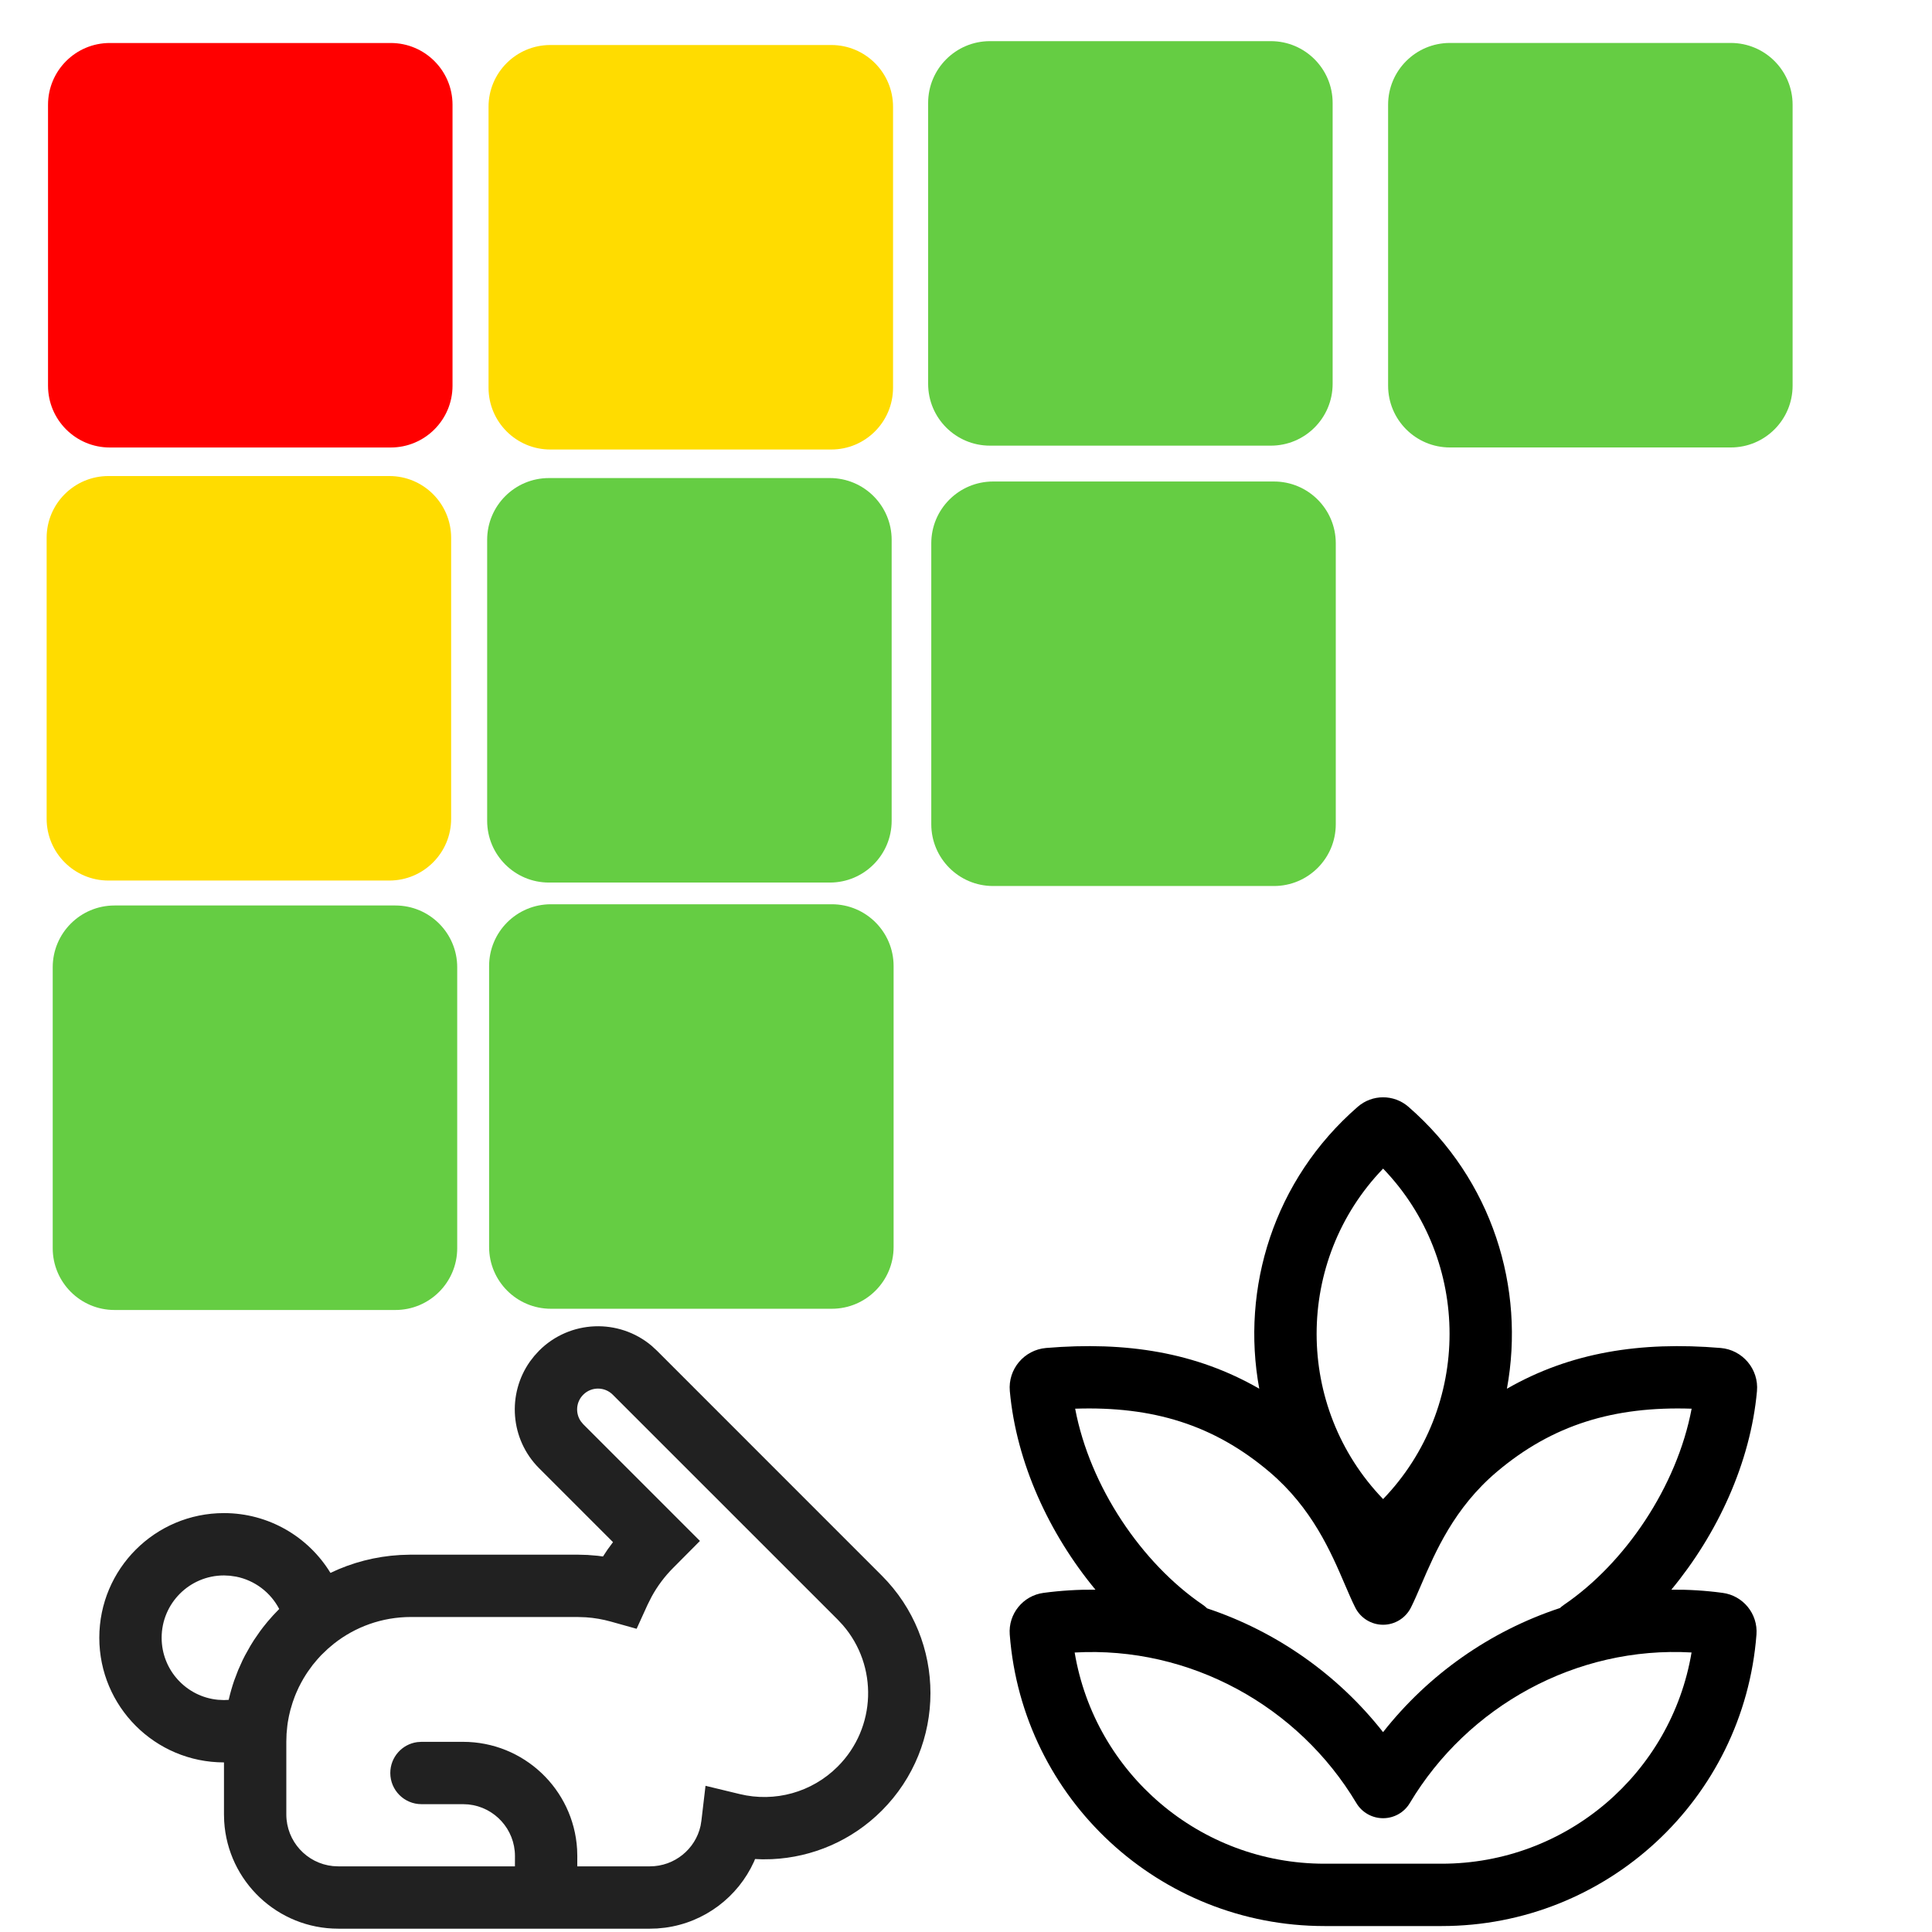
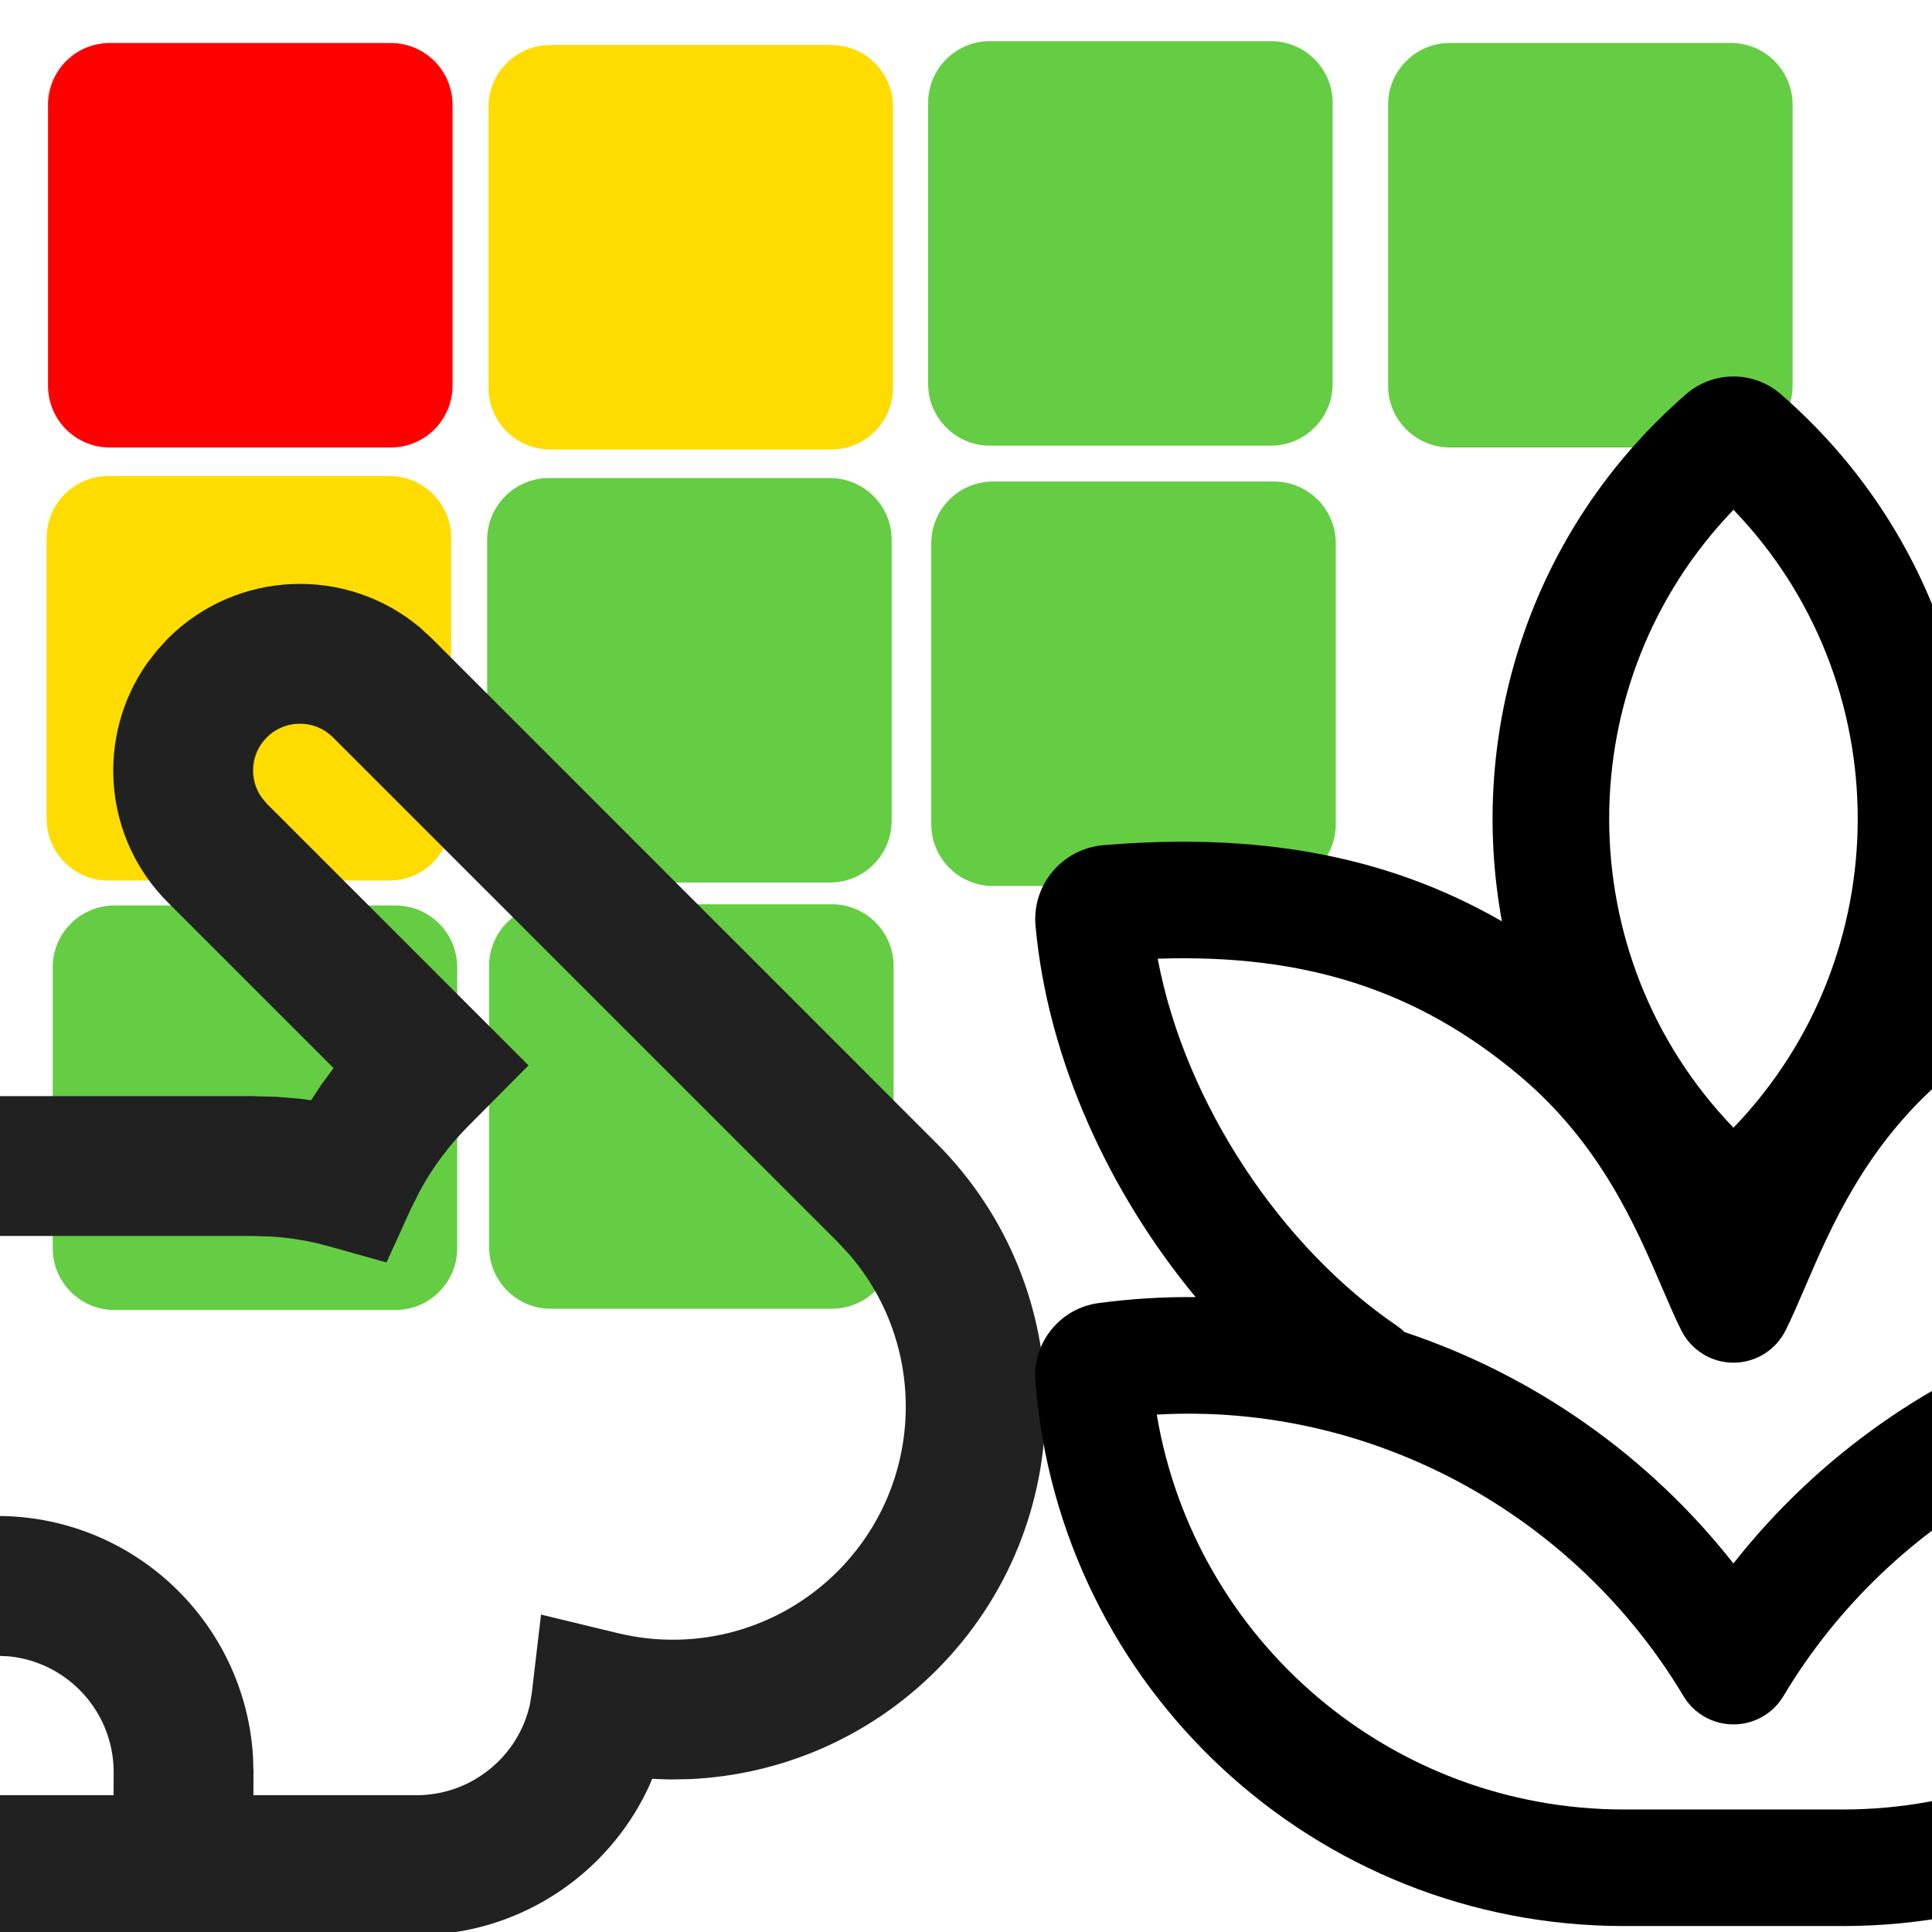
<svg xmlns="http://www.w3.org/2000/svg" xmlns:ns1="https://boxy-svg.com" viewBox="0 0 500 500">
  <defs>
    <linearGradient id="color-1" gradientUnits="userSpaceOnUse">
      <stop style="stop-color: rgb(255, 220, 0)" />
    </linearGradient>
    <linearGradient id="color-2" gradientUnits="userSpaceOnUse" ns1:pinned="true">
      <stop style="stop-color: rgb(101, 205, 67)" />
    </linearGradient>
  </defs>
-   <g transform="matrix(10.75526, 0, 0, 10.75526, 4.189113, 294.7907)">
-     <defs />
-     <path d="M7.75 19C6.287 19 5.092 17.859 5.005 16.418L5 16.25L5 14.999C3.343 14.999 2 13.656 2 12C2 10.343 3.343 9 5 9C6.074 9 7.031 9.569 7.562 10.439C8.074 10.193 8.642 10.042 9.241 10.008L9.5 10H13.499L13.748 10.007L13.993 10.027L14.12 10.044L14.23 9.877L14.361 9.699L12.584 7.922C11.884 7.223 11.811 6.134 12.363 5.352L12.467 5.218L12.584 5.09C13.325 4.35 14.502 4.311 15.289 4.973L15.416 5.09L20.828 10.503C22.39 12.065 22.39 14.598 20.828 16.16C20.108 16.88 19.163 17.282 18.186 17.327L17.961 17.331L17.779 17.324L17.753 17.388C17.367 18.238 16.564 18.85 15.615 18.976L15.423 18.995L15.249 19H7.75ZM14.355 6.151C14.159 5.955 13.841 5.955 13.645 6.151C13.47 6.325 13.451 6.596 13.587 6.792L13.645 6.862L16.453 9.67L15.815 10.312C15.605 10.521 15.43 10.756 15.292 11.008L15.195 11.2L14.929 11.784L14.311 11.611C14.115 11.556 13.913 11.521 13.707 11.507L13.499 11.5H9.5C8.801 11.5 8.157 11.739 7.647 12.141L7.504 12.261L7.339 12.419L7.246 12.521L7.135 12.654L7.014 12.821L6.972 12.885C6.931 12.948 6.893 13.014 6.857 13.081L6.799 13.193L6.737 13.33L6.703 13.414L6.652 13.556L6.597 13.74C6.572 13.837 6.551 13.937 6.535 14.037L6.524 14.12L6.506 14.309L6.5 14.5V16.25C6.5 16.898 6.992 17.43 7.622 17.494L7.75 17.5L12.001 17.5L12.002 17.254C12.002 16.606 11.51 16.074 10.88 16.01L10.752 16.004H9.752C9.338 16.004 9.002 15.668 9.002 15.254C9.002 14.874 9.284 14.56 9.65 14.511L9.752 14.504H10.752C12.214 14.504 13.41 15.645 13.497 17.086L13.502 17.254L13.501 17.5L15.249 17.5C15.841 17.5 16.344 17.086 16.468 16.525L16.488 16.402L16.587 15.562L17.41 15.761C18.252 15.965 19.144 15.723 19.768 15.099C20.702 14.165 20.742 12.676 19.89 11.694L19.768 11.563L14.355 6.151ZM5 10.5C4.171 10.5 3.5 11.172 3.5 12C3.5 12.779 4.095 13.42 4.855 13.492L5 13.499L5.114 13.494L5.119 13.469C5.154 13.32 5.196 13.174 5.245 13.031L5.342 12.776L5.448 12.54L5.505 12.427L5.636 12.193L5.723 12.053L5.868 11.843L5.942 11.745L6.05 11.611L6.179 11.464L6.329 11.307C6.119 10.906 5.739 10.618 5.292 10.529L5.141 10.507L5 10.5Z" fill="#212121" />
-   </g>
-   <g transform="matrix(10.75526, 0, 0, 10.75526, 228.8838, 261.8441)">
-     <defs />
-     <path d="M11.389 2.287C9.365 4.047 8.575 6.651 9.02 9.07C7.498 8.194 5.82 7.929 3.892 8.09C3.366 8.134 2.969 8.598 3.018 9.13C3.175 10.856 3.97 12.568 5.078 13.906C4.665 13.902 4.248 13.927 3.829 13.983C3.339 14.048 2.977 14.486 3.016 14.987C3.32 18.944 6.62 22 10.589 22H12.713L12.735 22H13.41C17.379 22 20.679 18.944 20.984 14.987C21.022 14.485 20.66 14.048 20.17 13.983C19.756 13.927 19.344 13.902 18.936 13.906C20.044 12.567 20.839 10.856 20.996 9.13C21.044 8.598 20.648 8.134 20.121 8.09C18.193 7.929 16.506 8.194 14.979 9.071C15.424 6.652 14.635 4.047 12.61 2.287C12.26 1.982 11.739 1.982 11.389 2.287ZM12 11.726C9.867 9.513 9.867 5.987 12 3.774C14.132 5.987 14.132 9.513 12 11.726ZM11.999 17.334C10.913 15.952 9.434 14.911 7.766 14.356C7.735 14.325 7.7 14.297 7.663 14.271C6.193 13.271 4.944 11.427 4.59 9.551C6.459 9.489 7.926 9.938 9.265 11.072C10.29 11.941 10.745 13 11.082 13.787C11.17 13.991 11.249 14.176 11.329 14.335C11.456 14.589 11.716 14.75 12 14.75C12.284 14.75 12.543 14.589 12.67 14.335C12.75 14.176 12.829 13.991 12.917 13.787C13.255 13 13.709 11.94 14.734 11.072C16.073 9.939 17.551 9.489 19.424 9.551C19.07 11.427 17.821 13.271 16.351 14.271C16.316 14.295 16.284 14.321 16.255 14.348C14.578 14.901 13.091 15.945 11.999 17.334ZM12.643 19.04C14.036 16.709 16.645 15.259 19.422 15.417C18.934 18.324 16.411 20.5 13.41 20.5H12.724L12.705 20.5H10.589C7.589 20.5 5.065 18.324 4.578 15.418C7.354 15.26 9.963 16.709 11.356 19.04C11.491 19.267 11.736 19.405 11.999 19.405C12.264 19.405 12.508 19.267 12.643 19.04Z" style="" />
-   </g>
  <g transform="matrix(5.815807, 0, 0, 5.815807, -5.019119, -6.320375)" style="">
    <defs />
    <path d="M 5.75 3 L 18.25 3 C 19.769 3 21 4.231 21 5.75 L 21 18.25 C 21 19.769 19.769 21 18.25 21 L 5.75 21 C 4.231 21 3 19.769 3 18.25 L 3 5.75 C 3 4.231 4.231 3 5.75 3 Z" style="fill: rgb(255, 0, 0);" />
  </g>
  <g transform="matrix(5.815807, 0, 0, 5.815807, 108.9866, -5.798395)" style="">
    <defs />
    <path d="M 5.75 3 L 18.25 3 C 19.769 3 21 4.231 21 5.75 L 21 18.25 C 21 19.769 19.769 21 18.25 21 L 5.75 21 C 4.231 21 3 19.769 3 18.25 L 3 5.75 C 3 4.231 4.231 3 5.75 3 Z" style="fill: rgb(255, 220, 0);" />
  </g>
  <g transform="matrix(5.815807, 0, 0, 5.815807, -5.37763, 105.7513)" style="">
    <defs />
    <path d="M 5.75 3 L 18.25 3 C 19.769 3 21 4.231 21 5.75 L 21 18.25 C 21 19.769 19.769 21 18.25 21 L 5.75 21 C 4.231 21 3 19.769 3 18.25 L 3 5.75 C 3 4.231 4.231 3 5.75 3 Z" style="fill: url('#color-1');" />
  </g>
  <g transform="matrix(5.815807, 0, 0, 5.815807, 108.6281, 106.2733)" style="">
    <defs />
    <path d="M 5.75 3 L 18.25 3 C 19.769 3 21 4.231 21 5.75 L 21 18.25 C 21 19.769 19.769 21 18.25 21 L 5.75 21 C 4.231 21 3 19.769 3 18.25 L 3 5.75 C 3 4.231 4.231 3 5.75 3 Z" style="fill: url('#color-2');" />
  </g>
  <g transform="matrix(5.815807, 0, 0, 5.815807, 222.7533, -6.798393)" style="">
    <defs />
    <path d="M 5.75 3 L 18.25 3 C 19.769 3 21 4.231 21 5.75 L 21 18.25 C 21 19.769 19.769 21 18.25 21 L 5.75 21 C 4.231 21 3 19.769 3 18.25 L 3 5.75 C 3 4.231 4.231 3 5.75 3 Z" style="fill: rgb(101, 205, 67);" />
  </g>
  <g transform="matrix(5.815807, 0, 0, 5.815807, -3.805391, 216.8923)" style="">
    <defs />
    <path d="M 5.75 3 L 18.25 3 C 19.769 3 21 4.231 21 5.75 L 21 18.25 C 21 19.769 19.769 21 18.25 21 L 5.75 21 C 4.231 21 3 19.769 3 18.25 L 3 5.75 C 3 4.231 4.231 3 5.75 3 Z" style="fill: url('#color-2');" />
  </g>
  <g transform="matrix(5.815807, 0, 0, 5.815807, 341.7928, -6.330771)" style="">
    <defs />
    <path d="M 5.75 3 L 18.25 3 C 19.769 3 21 4.231 21 5.75 L 21 18.25 C 21 19.769 19.769 21 18.25 21 L 5.75 21 C 4.231 21 3 19.769 3 18.25 L 3 5.75 C 3 4.231 4.231 3 5.75 3 Z" style="fill: rgb(101, 205, 67);" />
  </g>
  <g transform="matrix(5.815807, 0, 0, 5.815807, 223.5665, 107.1665)" style="">
    <defs />
    <path d="M 5.75 3 L 18.25 3 C 19.769 3 21 4.231 21 5.75 L 21 18.25 C 21 19.769 19.769 21 18.25 21 L 5.75 21 C 4.231 21 3 19.769 3 18.25 L 3 5.75 C 3 4.231 4.231 3 5.75 3 Z" style="fill: rgb(101, 205, 67);" />
  </g>
  <g transform="matrix(5.815807, 0, 0, 5.815807, 109.1319, 216.5737)" style="">
    <defs />
    <path d="M 5.75 3 L 18.25 3 C 19.769 3 21 4.231 21 5.75 L 21 18.25 C 21 19.769 19.769 21 18.25 21 L 5.75 21 C 4.231 21 3 19.769 3 18.25 L 3 5.75 C 3 4.231 4.231 3 5.75 3 Z" style="fill: url('#color-2');" />
  </g>
+   <g transform="matrix(24.1223, 0, 0, 24.1223, -260.0974, 42.46261)" style="">
+     <defs />
+     <path d="M7.75 19C6.287 19 5.092 17.859 5.005 16.418L5 16.25L5 14.999C3.343 14.999 2 13.656 2 12C2 10.343 3.343 9 5 9C6.074 9 7.031 9.569 7.562 10.439C8.074 10.193 8.642 10.042 9.241 10.008L9.5 10H13.499L13.748 10.007L13.993 10.027L14.12 10.044L14.23 9.877L14.361 9.699L12.584 7.922C11.884 7.223 11.811 6.134 12.363 5.352L12.467 5.218L12.584 5.09C13.325 4.35 14.502 4.311 15.289 4.973L15.416 5.09L20.828 10.503C22.39 12.065 22.39 14.598 20.828 16.16C20.108 16.88 19.163 17.282 18.186 17.327L17.961 17.331L17.779 17.324L17.753 17.388C17.367 18.238 16.564 18.85 15.615 18.976L15.423 18.995L15.249 19H7.75ZM14.355 6.151C14.159 5.955 13.841 5.955 13.645 6.151C13.47 6.325 13.451 6.596 13.587 6.792L13.645 6.862L16.453 9.67L15.815 10.312C15.605 10.521 15.43 10.756 15.292 11.008L15.195 11.2L14.929 11.784L14.311 11.611C14.115 11.556 13.913 11.521 13.707 11.507L13.499 11.5H9.5C8.801 11.5 8.157 11.739 7.647 12.141L7.504 12.261L7.339 12.419L7.246 12.521L7.135 12.654L7.014 12.821L6.972 12.885C6.931 12.948 6.893 13.014 6.857 13.081L6.799 13.193L6.737 13.33L6.703 13.414L6.652 13.556L6.597 13.74C6.572 13.837 6.551 13.937 6.535 14.037L6.524 14.12L6.506 14.309L6.5 14.5V16.25C6.5 16.898 6.992 17.43 7.622 17.494L7.75 17.5L12.001 17.5L12.002 17.254C12.002 16.606 11.51 16.074 10.88 16.01L10.752 16.004H9.752C9.338 16.004 9.002 15.668 9.002 15.254C9.002 14.874 9.284 14.56 9.65 14.511L9.752 14.504H10.752C12.214 14.504 13.41 15.645 13.497 17.086L13.502 17.254L13.501 17.5L15.249 17.5C15.841 17.5 16.344 17.086 16.468 16.525L16.488 16.402L16.587 15.562L17.41 15.761C18.252 15.965 19.144 15.723 19.768 15.099C20.702 14.165 20.742 12.676 19.89 11.694L19.768 11.563L14.355 6.151ZM5 10.5C4.171 10.5 3.5 11.172 3.5 12C3.5 12.779 4.095 13.42 4.855 13.492L5 13.499L5.114 13.494L5.119 13.469C5.154 13.32 5.196 13.174 5.245 13.031L5.342 12.776L5.448 12.54L5.505 12.427L5.636 12.193L5.723 12.053L5.868 11.843L5.942 11.745L6.05 11.611L6.179 11.464L6.329 11.307C6.119 10.906 5.739 10.618 5.292 10.529L5.141 10.507L5 10.5Z" fill="#212121" />
+   </g>
+   <g transform="matrix(20.10979, 0, 0, 20.10979, 207.3064, 56.04247)" style="">
+     <defs />
+     <path d="M11.389 2.287C9.365 4.047 8.575 6.651 9.02 9.07C7.498 8.194 5.82 7.929 3.892 8.09C3.366 8.134 2.969 8.598 3.018 9.13C3.175 10.856 3.97 12.568 5.078 13.906C4.665 13.902 4.248 13.927 3.829 13.983C3.339 14.048 2.977 14.486 3.016 14.987C3.32 18.944 6.62 22 10.589 22H12.713L12.735 22H13.41C17.379 22 20.679 18.944 20.984 14.987C21.022 14.485 20.66 14.048 20.17 13.983C19.756 13.927 19.344 13.902 18.936 13.906C20.044 12.567 20.839 10.856 20.996 9.13C21.044 8.598 20.648 8.134 20.121 8.09C18.193 7.929 16.506 8.194 14.979 9.071C15.424 6.652 14.635 4.047 12.61 2.287C12.26 1.982 11.739 1.982 11.389 2.287ZM12 11.726C9.867 9.513 9.867 5.987 12 3.774C14.132 5.987 14.132 9.513 12 11.726ZM11.999 17.334C10.913 15.952 9.434 14.911 7.766 14.356C7.735 14.325 7.7 14.297 7.663 14.271C6.193 13.271 4.944 11.427 4.59 9.551C6.459 9.489 7.926 9.938 9.265 11.072C10.29 11.941 10.745 13 11.082 13.787C11.17 13.991 11.249 14.176 11.329 14.335C11.456 14.589 11.716 14.75 12 14.75C12.284 14.75 12.543 14.589 12.67 14.335C12.75 14.176 12.829 13.991 12.917 13.787C13.255 13 13.709 11.94 14.734 11.072C16.073 9.939 17.551 9.489 19.424 9.551C19.07 11.427 17.821 13.271 16.351 14.271C16.316 14.295 16.284 14.321 16.255 14.348C14.578 14.901 13.091 15.945 11.999 17.334ZM12.643 19.04C14.036 16.709 16.645 15.259 19.422 15.417C18.934 18.324 16.411 20.5 13.41 20.5H12.724L12.705 20.5H10.589C7.589 20.5 5.065 18.324 4.578 15.418C7.354 15.26 9.963 16.709 11.356 19.04C11.491 19.267 11.736 19.405 11.999 19.405C12.264 19.405 12.508 19.267 12.643 19.04Z" style="" />
+   </g>
</svg>
